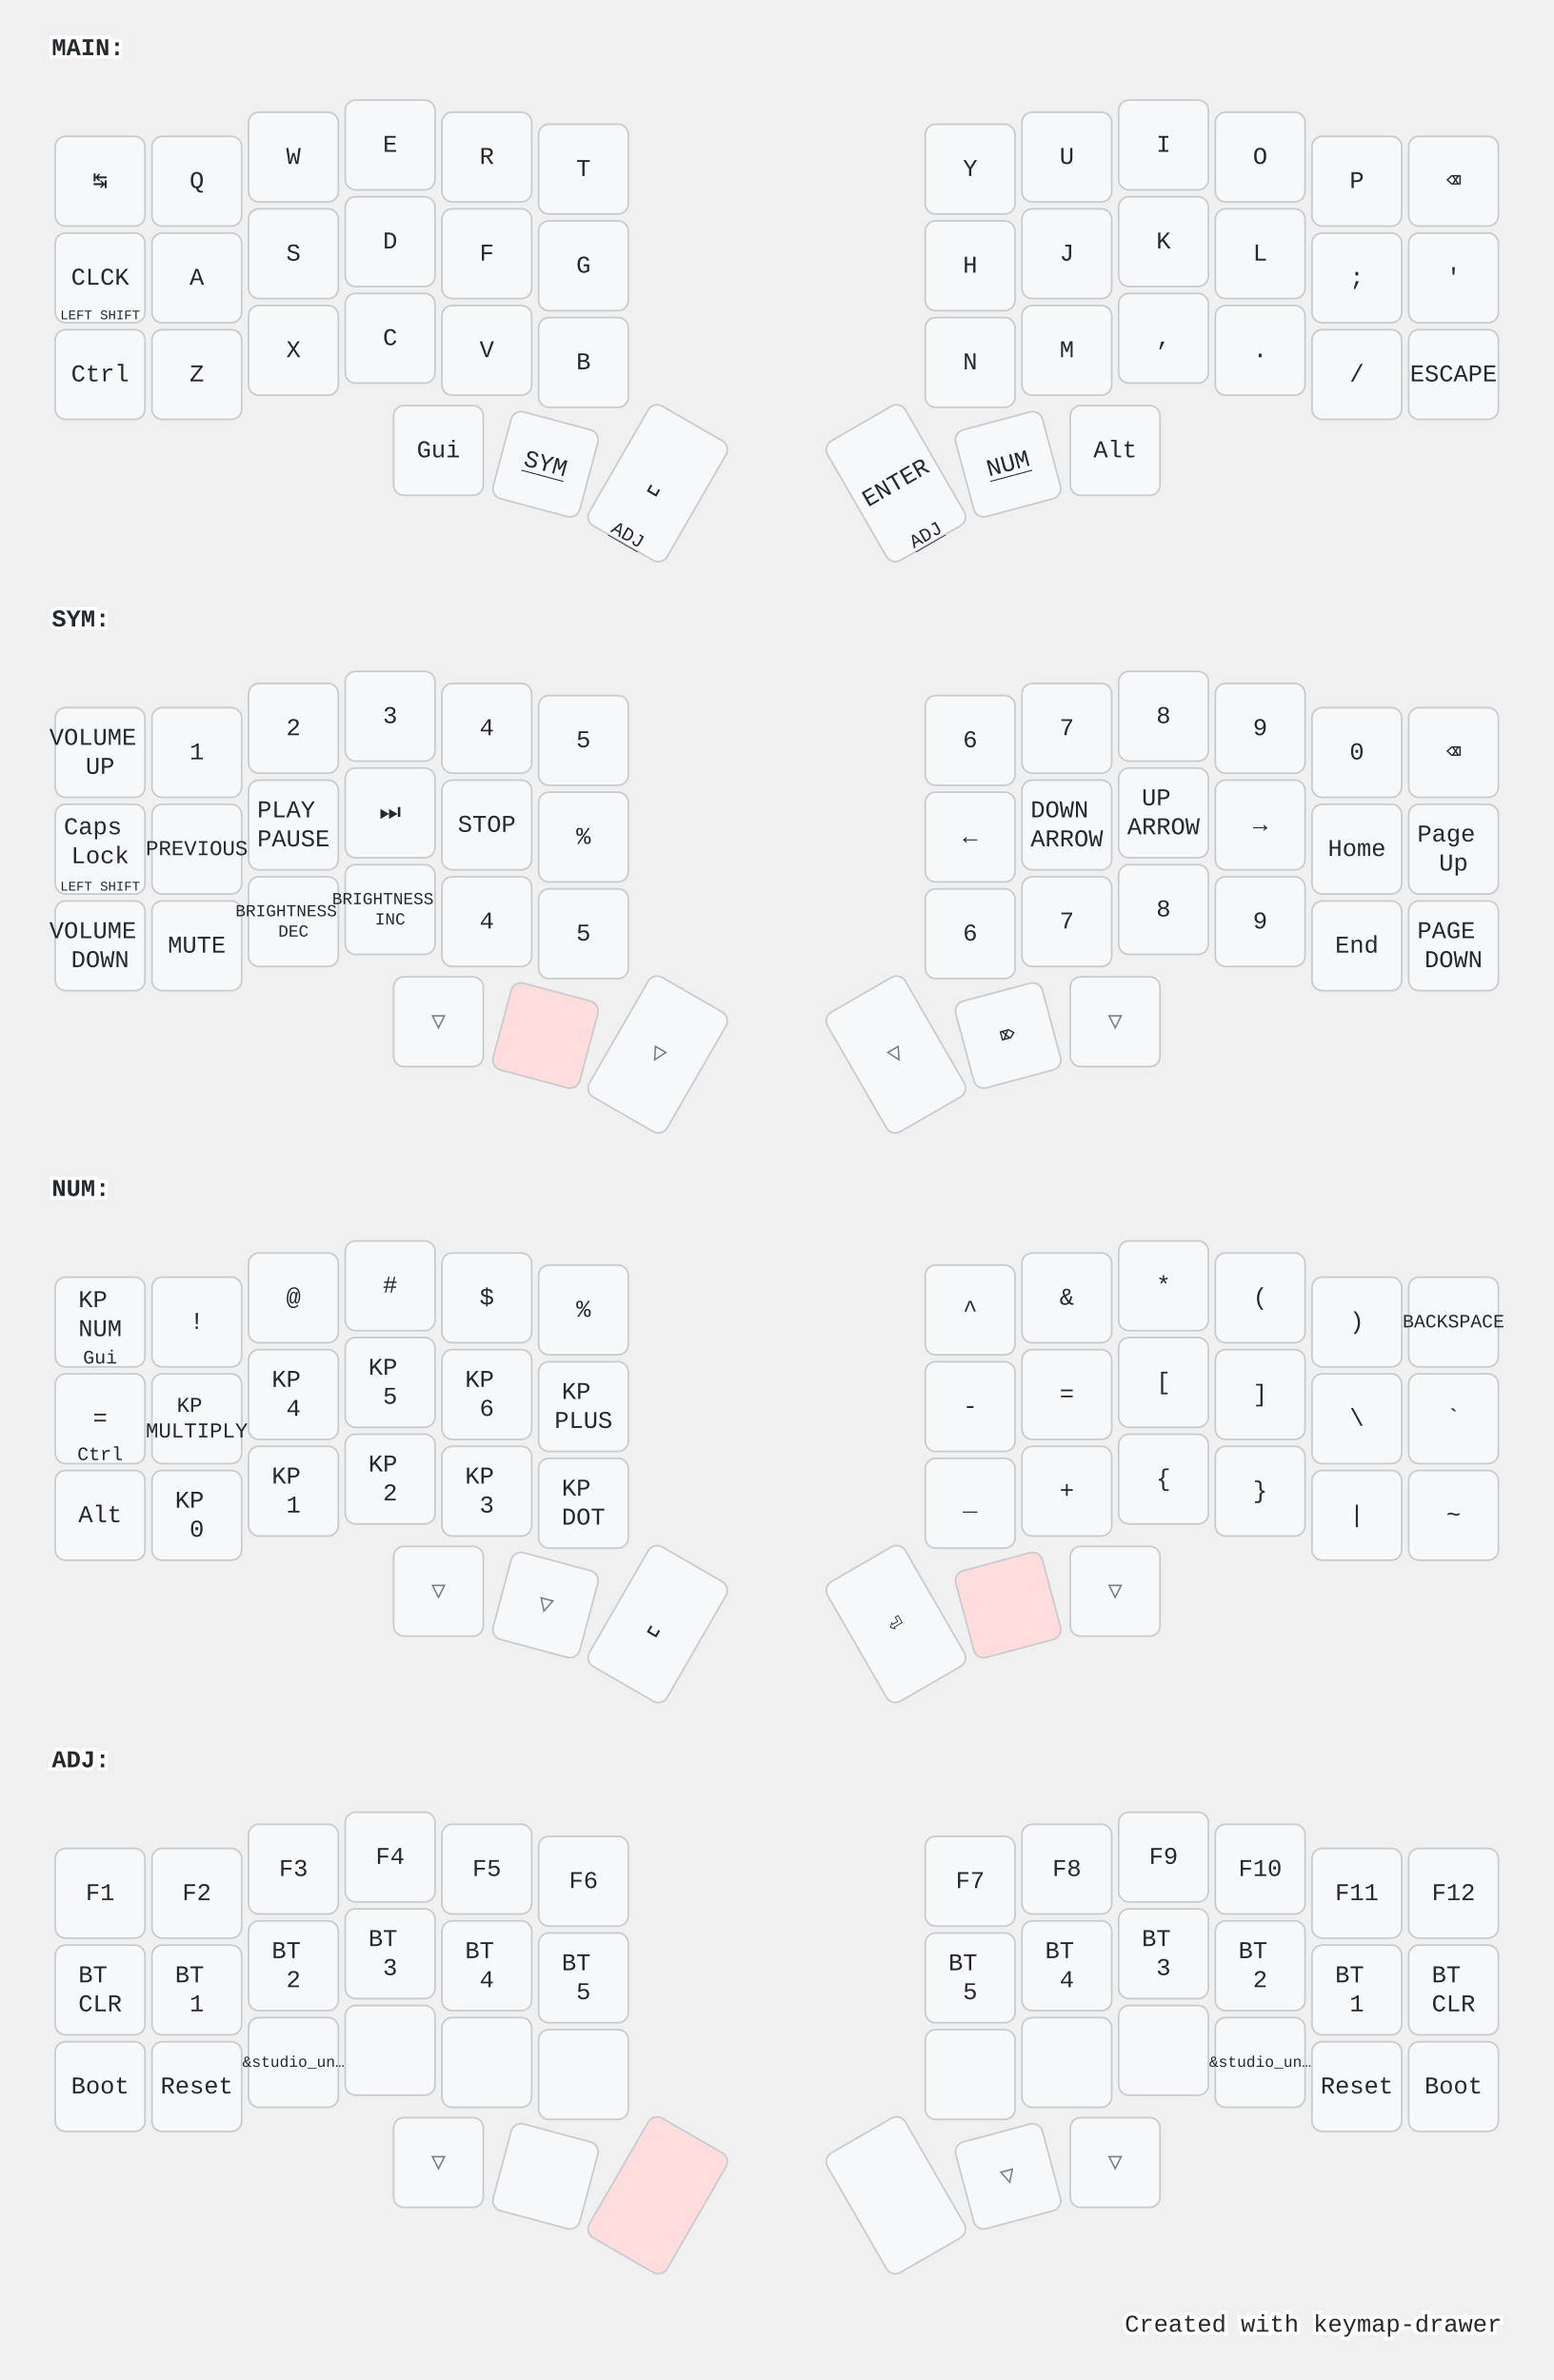
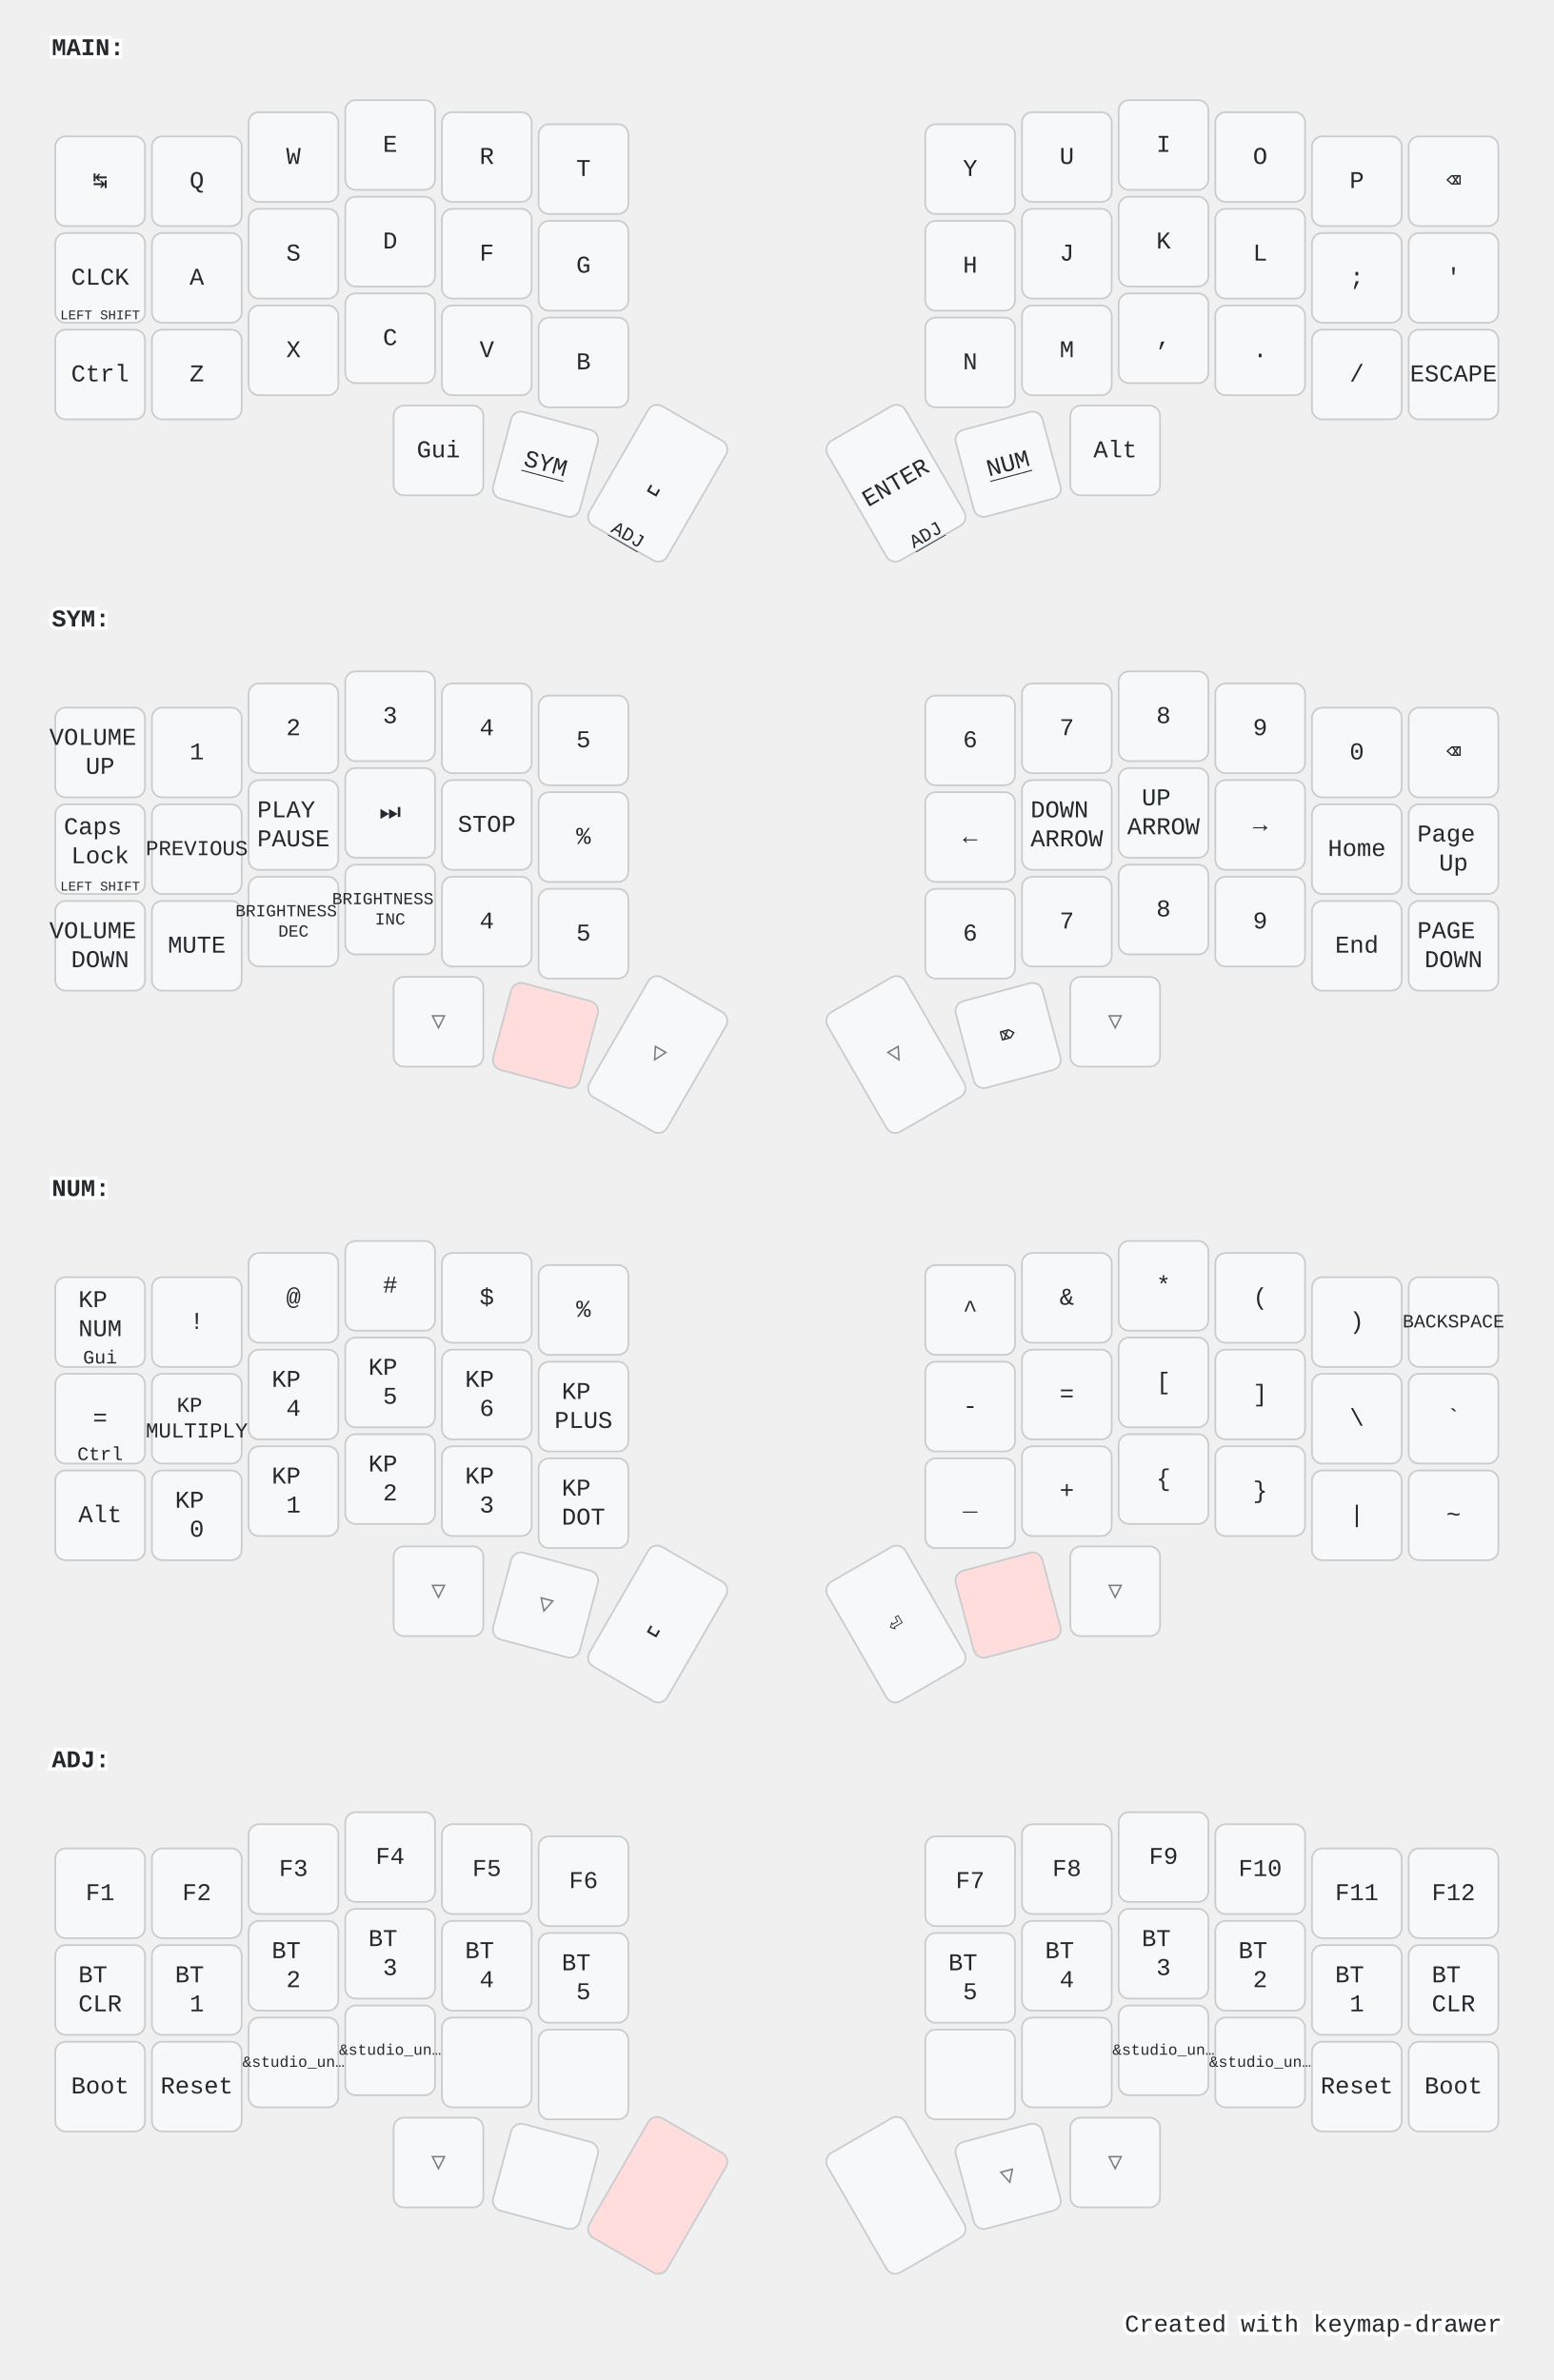
<svg xmlns="http://www.w3.org/2000/svg" width="900" height="1379" viewBox="0 0 900 1379" class="keymap">
  <style>/* inherit to force styles through use tags */
svg path {
    fill: inherit;
}

/* font and background color specifications */
svg.keymap {
    font-family: SFMono-Regular,Consolas,Liberation Mono,Menlo,monospace;
    font-size: 14px;
    font-kerning: normal;
    text-rendering: optimizeLegibility;
    fill: #24292e;
}

/* default key styling */
rect.key {
    fill: #f6f8fa;
}

rect.key, rect.combo {
    stroke: #c9cccf;
    stroke-width: 1;
}

/* default key side styling, only used is draw_key_sides is set */
rect.side {
    filter: brightness(90%);
}

/* color accent for combo boxes */
rect.combo, rect.combo-separate {
    fill: #cdf;
}

/* color accent for held keys */
rect.held, rect.combo.held {
    fill: #fdd;
}

/* color accent for ghost (optional) keys */
rect.ghost, rect.combo.ghost {
    stroke-dasharray: 4, 4;
    stroke-width: 2;
}

text {
    text-anchor: middle;
    dominant-baseline: middle;
}

/* styling for layer labels */
text.label {
    font-weight: bold;
    text-anchor: start;
    stroke: white;
    stroke-width: 4;
    paint-order: stroke;
}

/* styling for optional footer */
text.footer {
    text-anchor: end;
    dominant-baseline: auto;
    stroke: white;
    stroke-width: 4;
    paint-order: stroke;
}

/* styling for combo tap, and key non-tap label text */
text.combo, text.hold, text.shifted, text.left, text.right, text.tl, text.tr, text.bl, text.br {
    font-size: 11px;
}

text.hold, text.bl, text.br {
    text-anchor: middle;
    dominant-baseline: auto;
}

text.shifted, text.tl, text.tr {
    text-anchor: middle;
    dominant-baseline: hanging;
}

text.left, text.tl, text.bl {
    text-anchor: start;
}

text.right, text.tr, text.br {
    text-anchor: end;
}

text.layer-activator {
    text-decoration: underline;
}

/* styling for hold/shifted label text in combo box */
text.combo.hold, text.combo.shifted, text.combo.left, text.combo.right {
    font-size: 8px;
}

/* lighter symbol for transparent keys */
text.trans {
    fill: #7b7e81;
}

/* styling for combo dendrons */
path.combo {
    stroke-width: 1;
    stroke: gray;
    fill: none;
}

/* Start Tabler Icons Cleanup */
/* cannot use height/width with glyphs */
.icon-tabler &gt; path {
    fill: inherit;
    stroke: inherit;
    stroke-width: 2;
}
/* hide tabler's default box */
.icon-tabler &gt; path[stroke="none"][fill="none"] {
    visibility: hidden;
}
/* End Tabler Icons Cleanup */

@media (prefers-color-scheme: dark) {
svg.keymap { fill: #d1d6db; }
rect.key { fill: #3f4750; }
rect.key, rect.combo { stroke: #60666c; }
rect.combo, rect.combo-separate { fill: #1f3d7a; }
rect.held, rect.combo.held { fill: #854747; }
text.label, text.footer { stroke: black; }
text.trans { fill: #7e8184; }
path.combo { stroke: #7f7f7f; }

}</style>
  <g transform="translate(30, 0)" class="layer-MAIN">
    <text x="0" y="28" class="label" id="MAIN">MAIN:</text>
    <g transform="translate(0, 56)">
      <g transform="translate(28, 49)" class="key keypos-0">
        <rect rx="6" ry="6" x="-26" y="-26" width="52" height="52" class="key" />
        <text x="0" y="0" class="key tap">↹</text>
      </g>
      <g transform="translate(84, 49)" class="key keypos-1">
        <rect rx="6" ry="6" x="-26" y="-26" width="52" height="52" class="key" />
        <text x="0" y="0" class="key tap">Q</text>
      </g>
      <g transform="translate(140, 35)" class="key keypos-2">
        <rect rx="6" ry="6" x="-26" y="-26" width="52" height="52" class="key" />
        <text x="0" y="0" class="key tap">W</text>
      </g>
      <g transform="translate(196, 28)" class="key keypos-3">
        <rect rx="6" ry="6" x="-26" y="-26" width="52" height="52" class="key" />
        <text x="0" y="0" class="key tap">E</text>
      </g>
      <g transform="translate(252, 35)" class="key keypos-4">
        <rect rx="6" ry="6" x="-26" y="-26" width="52" height="52" class="key" />
        <text x="0" y="0" class="key tap">R</text>
      </g>
      <g transform="translate(308, 42)" class="key keypos-5">
        <rect rx="6" ry="6" x="-26" y="-26" width="52" height="52" class="key" />
        <text x="0" y="0" class="key tap">T</text>
      </g>
      <g transform="translate(532, 42)" class="key keypos-6">
        <rect rx="6" ry="6" x="-26" y="-26" width="52" height="52" class="key" />
        <text x="0" y="0" class="key tap">Y</text>
      </g>
      <g transform="translate(588, 35)" class="key keypos-7">
        <rect rx="6" ry="6" x="-26" y="-26" width="52" height="52" class="key" />
        <text x="0" y="0" class="key tap">U</text>
      </g>
      <g transform="translate(644, 28)" class="key keypos-8">
        <rect rx="6" ry="6" x="-26" y="-26" width="52" height="52" class="key" />
        <text x="0" y="0" class="key tap">I</text>
      </g>
      <g transform="translate(700, 35)" class="key keypos-9">
        <rect rx="6" ry="6" x="-26" y="-26" width="52" height="52" class="key" />
        <text x="0" y="0" class="key tap">O</text>
      </g>
      <g transform="translate(756, 49)" class="key keypos-10">
        <rect rx="6" ry="6" x="-26" y="-26" width="52" height="52" class="key" />
        <text x="0" y="0" class="key tap">P</text>
      </g>
      <g transform="translate(812, 49)" class="key keypos-11">
        <rect rx="6" ry="6" x="-26" y="-26" width="52" height="52" class="key" />
        <text x="0" y="0" class="key tap">⌫</text>
      </g>
      <g transform="translate(28, 105)" class="key keypos-12">
        <rect rx="6" ry="6" x="-26" y="-26" width="52" height="52" class="key" />
        <text x="0" y="0" class="key tap">CLCK</text>
        <text x="0" y="24" class="key hold">
          <tspan style="font-size: 70%">LEFT SHIFT</tspan>
        </text>
      </g>
      <g transform="translate(84, 105)" class="key keypos-13">
        <rect rx="6" ry="6" x="-26" y="-26" width="52" height="52" class="key" />
        <text x="0" y="0" class="key tap">A</text>
      </g>
      <g transform="translate(140, 91)" class="key keypos-14">
        <rect rx="6" ry="6" x="-26" y="-26" width="52" height="52" class="key" />
        <text x="0" y="0" class="key tap">S</text>
      </g>
      <g transform="translate(196, 84)" class="key keypos-15">
        <rect rx="6" ry="6" x="-26" y="-26" width="52" height="52" class="key" />
        <text x="0" y="0" class="key tap">D</text>
      </g>
      <g transform="translate(252, 91)" class="key keypos-16">
        <rect rx="6" ry="6" x="-26" y="-26" width="52" height="52" class="key" />
        <text x="0" y="0" class="key tap">F</text>
      </g>
      <g transform="translate(308, 98)" class="key keypos-17">
        <rect rx="6" ry="6" x="-26" y="-26" width="52" height="52" class="key" />
        <text x="0" y="0" class="key tap">G</text>
      </g>
      <g transform="translate(532, 98)" class="key keypos-18">
        <rect rx="6" ry="6" x="-26" y="-26" width="52" height="52" class="key" />
        <text x="0" y="0" class="key tap">H</text>
      </g>
      <g transform="translate(588, 91)" class="key keypos-19">
        <rect rx="6" ry="6" x="-26" y="-26" width="52" height="52" class="key" />
        <text x="0" y="0" class="key tap">J</text>
      </g>
      <g transform="translate(644, 84)" class="key keypos-20">
        <rect rx="6" ry="6" x="-26" y="-26" width="52" height="52" class="key" />
        <text x="0" y="0" class="key tap">K</text>
      </g>
      <g transform="translate(700, 91)" class="key keypos-21">
        <rect rx="6" ry="6" x="-26" y="-26" width="52" height="52" class="key" />
        <text x="0" y="0" class="key tap">L</text>
      </g>
      <g transform="translate(756, 105)" class="key keypos-22">
        <rect rx="6" ry="6" x="-26" y="-26" width="52" height="52" class="key" />
        <text x="0" y="0" class="key tap">;</text>
      </g>
      <g transform="translate(812, 105)" class="key keypos-23">
        <rect rx="6" ry="6" x="-26" y="-26" width="52" height="52" class="key" />
        <text x="0" y="0" class="key tap">'</text>
      </g>
      <g transform="translate(28, 161)" class="key keypos-24">
        <rect rx="6" ry="6" x="-26" y="-26" width="52" height="52" class="key" />
        <text x="0" y="0" class="key tap">Ctrl</text>
      </g>
      <g transform="translate(84, 161)" class="key keypos-25">
        <rect rx="6" ry="6" x="-26" y="-26" width="52" height="52" class="key" />
        <text x="0" y="0" class="key tap">Z</text>
      </g>
      <g transform="translate(140, 147)" class="key keypos-26">
        <rect rx="6" ry="6" x="-26" y="-26" width="52" height="52" class="key" />
        <text x="0" y="0" class="key tap">X</text>
      </g>
      <g transform="translate(196, 140)" class="key keypos-27">
        <rect rx="6" ry="6" x="-26" y="-26" width="52" height="52" class="key" />
        <text x="0" y="0" class="key tap">C</text>
      </g>
      <g transform="translate(252, 147)" class="key keypos-28">
        <rect rx="6" ry="6" x="-26" y="-26" width="52" height="52" class="key" />
        <text x="0" y="0" class="key tap">V</text>
      </g>
      <g transform="translate(308, 154)" class="key keypos-29">
        <rect rx="6" ry="6" x="-26" y="-26" width="52" height="52" class="key" />
        <text x="0" y="0" class="key tap">B</text>
      </g>
      <g transform="translate(532, 154)" class="key keypos-30">
        <rect rx="6" ry="6" x="-26" y="-26" width="52" height="52" class="key" />
        <text x="0" y="0" class="key tap">N</text>
      </g>
      <g transform="translate(588, 147)" class="key keypos-31">
        <rect rx="6" ry="6" x="-26" y="-26" width="52" height="52" class="key" />
        <text x="0" y="0" class="key tap">M</text>
      </g>
      <g transform="translate(644, 140)" class="key keypos-32">
        <rect rx="6" ry="6" x="-26" y="-26" width="52" height="52" class="key" />
        <text x="0" y="0" class="key tap">,</text>
      </g>
      <g transform="translate(700, 147)" class="key keypos-33">
        <rect rx="6" ry="6" x="-26" y="-26" width="52" height="52" class="key" />
        <text x="0" y="0" class="key tap">.</text>
      </g>
      <g transform="translate(756, 161)" class="key keypos-34">
        <rect rx="6" ry="6" x="-26" y="-26" width="52" height="52" class="key" />
        <text x="0" y="0" class="key tap">/</text>
      </g>
      <g transform="translate(812, 161)" class="key keypos-35">
        <rect rx="6" ry="6" x="-26" y="-26" width="52" height="52" class="key" />
        <text x="0" y="0" class="key tap">ESCAPE</text>
      </g>
      <g transform="translate(224, 205)" class="key keypos-36">
        <rect rx="6" ry="6" x="-26" y="-26" width="52" height="52" class="key" />
        <text x="0" y="0" class="key tap">Gui</text>
      </g>
      <g transform="translate(286, 213) rotate(15.0)" class="key keypos-37">
        <rect rx="6" ry="6" x="-26" y="-26" width="52" height="52" class="key" />
        <a href="#SYM">
          <text x="0" y="0" class="key tap layer-activator">SYM</text>
        </a>
      </g>
      <g transform="translate(351, 224) rotate(30.0)" class="key keypos-38">
        <rect rx="6" ry="6" x="-26" y="-40" width="52" height="80" class="key" />
        <text x="0" y="0" class="key tap">␣</text>
        <a href="#ADJ">
          <text x="0" y="38" class="key hold layer-activator">ADJ</text>
        </a>
      </g>
      <g transform="translate(489, 224) rotate(-30.0)" class="key keypos-39">
        <rect rx="6" ry="6" x="-26" y="-40" width="52" height="80" class="key" />
        <text x="0" y="0" class="key tap">ENTER</text>
        <a href="#ADJ">
          <text x="0" y="38" class="key hold layer-activator">ADJ</text>
        </a>
      </g>
      <g transform="translate(554, 213) rotate(-15.0)" class="key keypos-40">
        <rect rx="6" ry="6" x="-26" y="-26" width="52" height="52" class="key" />
        <a href="#NUM">
          <text x="0" y="0" class="key tap layer-activator">NUM</text>
        </a>
      </g>
      <g transform="translate(616, 205)" class="key keypos-41">
        <rect rx="6" ry="6" x="-26" y="-26" width="52" height="52" class="key" />
        <text x="0" y="0" class="key tap">Alt</text>
      </g>
    </g>
  </g>
  <g transform="translate(30, 331)" class="layer-SYM">
    <text x="0" y="28" class="label" id="SYM">SYM:</text>
    <g transform="translate(0, 56)">
      <g transform="translate(28, 49)" class="key keypos-0">
        <rect rx="6" ry="6" x="-26" y="-26" width="52" height="52" class="key" />
        <text x="0" y="0" class="key tap">
          <tspan x="0" dy="-0.6em">VOLUME</tspan>
          <tspan x="0" dy="1.2em">UP</tspan>
        </text>
      </g>
      <g transform="translate(84, 49)" class="key keypos-1">
        <rect rx="6" ry="6" x="-26" y="-26" width="52" height="52" class="key" />
        <text x="0" y="0" class="key tap">1</text>
      </g>
      <g transform="translate(140, 35)" class="key keypos-2">
        <rect rx="6" ry="6" x="-26" y="-26" width="52" height="52" class="key" />
        <text x="0" y="0" class="key tap">2</text>
      </g>
      <g transform="translate(196, 28)" class="key keypos-3">
        <rect rx="6" ry="6" x="-26" y="-26" width="52" height="52" class="key" />
        <text x="0" y="0" class="key tap">3</text>
      </g>
      <g transform="translate(252, 35)" class="key keypos-4">
        <rect rx="6" ry="6" x="-26" y="-26" width="52" height="52" class="key" />
        <text x="0" y="0" class="key tap">4</text>
      </g>
      <g transform="translate(308, 42)" class="key keypos-5">
        <rect rx="6" ry="6" x="-26" y="-26" width="52" height="52" class="key" />
        <text x="0" y="0" class="key tap">5</text>
      </g>
      <g transform="translate(532, 42)" class="key keypos-6">
        <rect rx="6" ry="6" x="-26" y="-26" width="52" height="52" class="key" />
        <text x="0" y="0" class="key tap">6</text>
      </g>
      <g transform="translate(588, 35)" class="key keypos-7">
        <rect rx="6" ry="6" x="-26" y="-26" width="52" height="52" class="key" />
        <text x="0" y="0" class="key tap">7</text>
      </g>
      <g transform="translate(644, 28)" class="key keypos-8">
        <rect rx="6" ry="6" x="-26" y="-26" width="52" height="52" class="key" />
        <text x="0" y="0" class="key tap">8</text>
      </g>
      <g transform="translate(700, 35)" class="key keypos-9">
        <rect rx="6" ry="6" x="-26" y="-26" width="52" height="52" class="key" />
        <text x="0" y="0" class="key tap">9</text>
      </g>
      <g transform="translate(756, 49)" class="key keypos-10">
        <rect rx="6" ry="6" x="-26" y="-26" width="52" height="52" class="key" />
        <text x="0" y="0" class="key tap">0</text>
      </g>
      <g transform="translate(812, 49)" class="key keypos-11">
        <rect rx="6" ry="6" x="-26" y="-26" width="52" height="52" class="key" />
        <text x="0" y="0" class="key tap">⌫</text>
      </g>
      <g transform="translate(28, 105)" class="key keypos-12">
        <rect rx="6" ry="6" x="-26" y="-26" width="52" height="52" class="key" />
        <text x="0" y="0" class="key tap">
          <tspan x="0" dy="-0.9em">Caps</tspan>
          <tspan x="0" dy="1.2em">Lock</tspan>
        </text>
        <text x="0" y="24" class="key hold">
          <tspan style="font-size: 70%">LEFT SHIFT</tspan>
        </text>
      </g>
      <g transform="translate(84, 105)" class="key keypos-13">
        <rect rx="6" ry="6" x="-26" y="-26" width="52" height="52" class="key" />
        <text x="0" y="0" class="key tap">
          <tspan style="font-size: 88%">PREVIOUS</tspan>
        </text>
      </g>
      <g transform="translate(140, 91)" class="key keypos-14">
        <rect rx="6" ry="6" x="-26" y="-26" width="52" height="52" class="key" />
        <text x="0" y="0" class="key tap">
          <tspan x="0" dy="-0.6em">PLAY</tspan>
          <tspan x="0" dy="1.2em">PAUSE</tspan>
        </text>
      </g>
      <g transform="translate(196, 84)" class="key keypos-15">
        <rect rx="6" ry="6" x="-26" y="-26" width="52" height="52" class="key" />
        <text x="0" y="0" class="key tap">⏭️</text>
      </g>
      <g transform="translate(252, 91)" class="key keypos-16">
        <rect rx="6" ry="6" x="-26" y="-26" width="52" height="52" class="key" />
        <text x="0" y="0" class="key tap">STOP</text>
      </g>
      <g transform="translate(308, 98)" class="key keypos-17">
        <rect rx="6" ry="6" x="-26" y="-26" width="52" height="52" class="key" />
        <text x="0" y="0" class="key tap">%</text>
      </g>
      <g transform="translate(532, 98)" class="key keypos-18">
        <rect rx="6" ry="6" x="-26" y="-26" width="52" height="52" class="key" />
        <text x="0" y="0" class="key tap">←</text>
      </g>
      <g transform="translate(588, 91)" class="key keypos-19">
        <rect rx="6" ry="6" x="-26" y="-26" width="52" height="52" class="key" />
        <text x="0" y="0" class="key tap">
          <tspan x="0" dy="-0.6em">DOWN</tspan>
          <tspan x="0" dy="1.2em">ARROW</tspan>
        </text>
      </g>
      <g transform="translate(644, 84)" class="key keypos-20">
        <rect rx="6" ry="6" x="-26" y="-26" width="52" height="52" class="key" />
        <text x="0" y="0" class="key tap">
          <tspan x="0" dy="-0.6em">UP</tspan>
          <tspan x="0" dy="1.2em">ARROW</tspan>
        </text>
      </g>
      <g transform="translate(700, 91)" class="key keypos-21">
        <rect rx="6" ry="6" x="-26" y="-26" width="52" height="52" class="key" />
        <text x="0" y="0" class="key tap">→</text>
      </g>
      <g transform="translate(756, 105)" class="key keypos-22">
        <rect rx="6" ry="6" x="-26" y="-26" width="52" height="52" class="key" />
        <text x="0" y="0" class="key tap">Home</text>
      </g>
      <g transform="translate(812, 105)" class="key keypos-23">
        <rect rx="6" ry="6" x="-26" y="-26" width="52" height="52" class="key" />
        <text x="0" y="0" class="key tap">
          <tspan x="0" dy="-0.6em">Page</tspan>
          <tspan x="0" dy="1.2em">Up</tspan>
        </text>
      </g>
      <g transform="translate(28, 161)" class="key keypos-24">
        <rect rx="6" ry="6" x="-26" y="-26" width="52" height="52" class="key" />
        <text x="0" y="0" class="key tap">
          <tspan x="0" dy="-0.6em">VOLUME</tspan>
          <tspan x="0" dy="1.2em">DOWN</tspan>
        </text>
      </g>
      <g transform="translate(84, 161)" class="key keypos-25">
        <rect rx="6" ry="6" x="-26" y="-26" width="52" height="52" class="key" />
        <text x="0" y="0" class="key tap">MUTE</text>
      </g>
      <g transform="translate(140, 147)" class="key keypos-26">
        <rect rx="6" ry="6" x="-26" y="-26" width="52" height="52" class="key" />
        <text x="0" y="0" class="key tap">
          <tspan x="0" dy="-0.6em" style="font-size: 70%">BRIGHTNESS</tspan>
          <tspan x="0" dy="1.2em" style="font-size: 70%">DEC</tspan>
        </text>
      </g>
      <g transform="translate(196, 140)" class="key keypos-27">
        <rect rx="6" ry="6" x="-26" y="-26" width="52" height="52" class="key" />
        <text x="0" y="0" class="key tap">
          <tspan x="0" dy="-0.6em" style="font-size: 70%">BRIGHTNESS</tspan>
          <tspan x="0" dy="1.2em" style="font-size: 70%">INC</tspan>
        </text>
      </g>
      <g transform="translate(252, 147)" class="key keypos-28">
        <rect rx="6" ry="6" x="-26" y="-26" width="52" height="52" class="key" />
        <text x="0" y="0" class="key tap">4</text>
      </g>
      <g transform="translate(308, 154)" class="key keypos-29">
        <rect rx="6" ry="6" x="-26" y="-26" width="52" height="52" class="key" />
        <text x="0" y="0" class="key tap">5</text>
      </g>
      <g transform="translate(532, 154)" class="key keypos-30">
        <rect rx="6" ry="6" x="-26" y="-26" width="52" height="52" class="key" />
        <text x="0" y="0" class="key tap">6</text>
      </g>
      <g transform="translate(588, 147)" class="key keypos-31">
        <rect rx="6" ry="6" x="-26" y="-26" width="52" height="52" class="key" />
        <text x="0" y="0" class="key tap">7</text>
      </g>
      <g transform="translate(644, 140)" class="key keypos-32">
        <rect rx="6" ry="6" x="-26" y="-26" width="52" height="52" class="key" />
        <text x="0" y="0" class="key tap">8</text>
      </g>
      <g transform="translate(700, 147)" class="key keypos-33">
        <rect rx="6" ry="6" x="-26" y="-26" width="52" height="52" class="key" />
        <text x="0" y="0" class="key tap">9</text>
      </g>
      <g transform="translate(756, 161)" class="key keypos-34">
        <rect rx="6" ry="6" x="-26" y="-26" width="52" height="52" class="key" />
        <text x="0" y="0" class="key tap">End</text>
      </g>
      <g transform="translate(812, 161)" class="key keypos-35">
        <rect rx="6" ry="6" x="-26" y="-26" width="52" height="52" class="key" />
        <text x="0" y="0" class="key tap">
          <tspan x="0" dy="-0.6em">PAGE</tspan>
          <tspan x="0" dy="1.2em">DOWN</tspan>
        </text>
      </g>
      <g transform="translate(224, 205)" class="key trans keypos-36">
        <rect rx="6" ry="6" x="-26" y="-26" width="52" height="52" class="key trans" />
        <text x="0" y="0" class="key trans tap">▽</text>
      </g>
      <g transform="translate(286, 213) rotate(15.0)" class="key held keypos-37">
        <rect rx="6" ry="6" x="-26" y="-26" width="52" height="52" class="key held" />
      </g>
      <g transform="translate(351, 224) rotate(30.0)" class="key trans keypos-38">
        <rect rx="6" ry="6" x="-26" y="-40" width="52" height="80" class="key trans" />
        <text x="0" y="0" class="key trans tap">▽</text>
      </g>
      <g transform="translate(489, 224) rotate(-30.0)" class="key trans keypos-39">
        <rect rx="6" ry="6" x="-26" y="-40" width="52" height="80" class="key trans" />
        <text x="0" y="0" class="key trans tap">▽</text>
      </g>
      <g transform="translate(554, 213) rotate(-15.0)" class="key keypos-40">
        <rect rx="6" ry="6" x="-26" y="-26" width="52" height="52" class="key" />
        <text x="0" y="0" class="key tap">⌦</text>
      </g>
      <g transform="translate(616, 205)" class="key trans keypos-41">
        <rect rx="6" ry="6" x="-26" y="-26" width="52" height="52" class="key trans" />
        <text x="0" y="0" class="key trans tap">▽</text>
      </g>
    </g>
  </g>
  <g transform="translate(30, 661)" class="layer-NUM">
    <text x="0" y="28" class="label" id="NUM">NUM:</text>
    <g transform="translate(0, 56)">
      <g transform="translate(28, 49)" class="key keypos-0">
        <rect rx="6" ry="6" x="-26" y="-26" width="52" height="52" class="key" />
        <text x="0" y="0" class="key tap">
          <tspan x="0" dy="-0.9em">KP</tspan>
          <tspan x="0" dy="1.2em">NUM</tspan>
        </text>
        <text x="0" y="24" class="key hold">Gui</text>
      </g>
      <g transform="translate(84, 49)" class="key keypos-1">
        <rect rx="6" ry="6" x="-26" y="-26" width="52" height="52" class="key" />
        <text x="0" y="0" class="key tap">!</text>
      </g>
      <g transform="translate(140, 35)" class="key keypos-2">
        <rect rx="6" ry="6" x="-26" y="-26" width="52" height="52" class="key" />
        <text x="0" y="0" class="key tap">@</text>
      </g>
      <g transform="translate(196, 28)" class="key keypos-3">
        <rect rx="6" ry="6" x="-26" y="-26" width="52" height="52" class="key" />
        <text x="0" y="0" class="key tap">#</text>
      </g>
      <g transform="translate(252, 35)" class="key keypos-4">
        <rect rx="6" ry="6" x="-26" y="-26" width="52" height="52" class="key" />
        <text x="0" y="0" class="key tap">$</text>
      </g>
      <g transform="translate(308, 42)" class="key keypos-5">
        <rect rx="6" ry="6" x="-26" y="-26" width="52" height="52" class="key" />
        <text x="0" y="0" class="key tap">%</text>
      </g>
      <g transform="translate(532, 42)" class="key keypos-6">
        <rect rx="6" ry="6" x="-26" y="-26" width="52" height="52" class="key" />
        <text x="0" y="0" class="key tap">^</text>
      </g>
      <g transform="translate(588, 35)" class="key keypos-7">
        <rect rx="6" ry="6" x="-26" y="-26" width="52" height="52" class="key" />
        <text x="0" y="0" class="key tap">&amp;</text>
      </g>
      <g transform="translate(644, 28)" class="key keypos-8">
        <rect rx="6" ry="6" x="-26" y="-26" width="52" height="52" class="key" />
        <text x="0" y="0" class="key tap">*</text>
      </g>
      <g transform="translate(700, 35)" class="key keypos-9">
        <rect rx="6" ry="6" x="-26" y="-26" width="52" height="52" class="key" />
        <text x="0" y="0" class="key tap">(</text>
      </g>
      <g transform="translate(756, 49)" class="key keypos-10">
        <rect rx="6" ry="6" x="-26" y="-26" width="52" height="52" class="key" />
        <text x="0" y="0" class="key tap">)</text>
      </g>
      <g transform="translate(812, 49)" class="key keypos-11">
        <rect rx="6" ry="6" x="-26" y="-26" width="52" height="52" class="key" />
        <text x="0" y="0" class="key tap">
          <tspan style="font-size: 78%">BACKSPACE</tspan>
        </text>
      </g>
      <g transform="translate(28, 105)" class="key keypos-12">
        <rect rx="6" ry="6" x="-26" y="-26" width="52" height="52" class="key" />
        <text x="0" y="0" class="key tap">=</text>
        <text x="0" y="24" class="key hold">Ctrl</text>
      </g>
      <g transform="translate(84, 105)" class="key keypos-13">
        <rect rx="6" ry="6" x="-26" y="-26" width="52" height="52" class="key" />
        <text x="0" y="0" class="key tap">
          <tspan x="0" dy="-0.6em" style="font-size: 88%">KP</tspan>
          <tspan x="0" dy="1.2em" style="font-size: 88%">MULTIPLY</tspan>
        </text>
      </g>
      <g transform="translate(140, 91)" class="key keypos-14">
        <rect rx="6" ry="6" x="-26" y="-26" width="52" height="52" class="key" />
        <text x="0" y="0" class="key tap">
          <tspan x="0" dy="-0.6em">KP</tspan>
          <tspan x="0" dy="1.2em">4</tspan>
        </text>
      </g>
      <g transform="translate(196, 84)" class="key keypos-15">
        <rect rx="6" ry="6" x="-26" y="-26" width="52" height="52" class="key" />
        <text x="0" y="0" class="key tap">
          <tspan x="0" dy="-0.6em">KP</tspan>
          <tspan x="0" dy="1.2em">5</tspan>
        </text>
      </g>
      <g transform="translate(252, 91)" class="key keypos-16">
        <rect rx="6" ry="6" x="-26" y="-26" width="52" height="52" class="key" />
        <text x="0" y="0" class="key tap">
          <tspan x="0" dy="-0.6em">KP</tspan>
          <tspan x="0" dy="1.2em">6</tspan>
        </text>
      </g>
      <g transform="translate(308, 98)" class="key keypos-17">
        <rect rx="6" ry="6" x="-26" y="-26" width="52" height="52" class="key" />
        <text x="0" y="0" class="key tap">
          <tspan x="0" dy="-0.6em">KP</tspan>
          <tspan x="0" dy="1.2em">PLUS</tspan>
        </text>
      </g>
      <g transform="translate(532, 98)" class="key keypos-18">
        <rect rx="6" ry="6" x="-26" y="-26" width="52" height="52" class="key" />
        <text x="0" y="0" class="key tap">-</text>
      </g>
      <g transform="translate(588, 91)" class="key keypos-19">
        <rect rx="6" ry="6" x="-26" y="-26" width="52" height="52" class="key" />
        <text x="0" y="0" class="key tap">=</text>
      </g>
      <g transform="translate(644, 84)" class="key keypos-20">
        <rect rx="6" ry="6" x="-26" y="-26" width="52" height="52" class="key" />
        <text x="0" y="0" class="key tap">[</text>
      </g>
      <g transform="translate(700, 91)" class="key keypos-21">
        <rect rx="6" ry="6" x="-26" y="-26" width="52" height="52" class="key" />
        <text x="0" y="0" class="key tap">]</text>
      </g>
      <g transform="translate(756, 105)" class="key keypos-22">
        <rect rx="6" ry="6" x="-26" y="-26" width="52" height="52" class="key" />
        <text x="0" y="0" class="key tap">\</text>
      </g>
      <g transform="translate(812, 105)" class="key keypos-23">
        <rect rx="6" ry="6" x="-26" y="-26" width="52" height="52" class="key" />
        <text x="0" y="0" class="key tap">`</text>
      </g>
      <g transform="translate(28, 161)" class="key keypos-24">
        <rect rx="6" ry="6" x="-26" y="-26" width="52" height="52" class="key" />
        <text x="0" y="0" class="key tap">Alt</text>
      </g>
      <g transform="translate(84, 161)" class="key keypos-25">
        <rect rx="6" ry="6" x="-26" y="-26" width="52" height="52" class="key" />
        <text x="0" y="0" class="key tap">
          <tspan x="0" dy="-0.6em">KP</tspan>
          <tspan x="0" dy="1.2em">0</tspan>
        </text>
      </g>
      <g transform="translate(140, 147)" class="key keypos-26">
        <rect rx="6" ry="6" x="-26" y="-26" width="52" height="52" class="key" />
        <text x="0" y="0" class="key tap">
          <tspan x="0" dy="-0.6em">KP</tspan>
          <tspan x="0" dy="1.2em">1</tspan>
        </text>
      </g>
      <g transform="translate(196, 140)" class="key keypos-27">
        <rect rx="6" ry="6" x="-26" y="-26" width="52" height="52" class="key" />
        <text x="0" y="0" class="key tap">
          <tspan x="0" dy="-0.6em">KP</tspan>
          <tspan x="0" dy="1.2em">2</tspan>
        </text>
      </g>
      <g transform="translate(252, 147)" class="key keypos-28">
        <rect rx="6" ry="6" x="-26" y="-26" width="52" height="52" class="key" />
        <text x="0" y="0" class="key tap">
          <tspan x="0" dy="-0.6em">KP</tspan>
          <tspan x="0" dy="1.2em">3</tspan>
        </text>
      </g>
      <g transform="translate(308, 154)" class="key keypos-29">
        <rect rx="6" ry="6" x="-26" y="-26" width="52" height="52" class="key" />
        <text x="0" y="0" class="key tap">
          <tspan x="0" dy="-0.6em">KP</tspan>
          <tspan x="0" dy="1.2em">DOT</tspan>
        </text>
      </g>
      <g transform="translate(532, 154)" class="key keypos-30">
        <rect rx="6" ry="6" x="-26" y="-26" width="52" height="52" class="key" />
        <text x="0" y="0" class="key tap">_</text>
      </g>
      <g transform="translate(588, 147)" class="key keypos-31">
        <rect rx="6" ry="6" x="-26" y="-26" width="52" height="52" class="key" />
        <text x="0" y="0" class="key tap">+</text>
      </g>
      <g transform="translate(644, 140)" class="key keypos-32">
        <rect rx="6" ry="6" x="-26" y="-26" width="52" height="52" class="key" />
        <text x="0" y="0" class="key tap">{</text>
      </g>
      <g transform="translate(700, 147)" class="key keypos-33">
        <rect rx="6" ry="6" x="-26" y="-26" width="52" height="52" class="key" />
        <text x="0" y="0" class="key tap">}</text>
      </g>
      <g transform="translate(756, 161)" class="key keypos-34">
        <rect rx="6" ry="6" x="-26" y="-26" width="52" height="52" class="key" />
        <text x="0" y="0" class="key tap">|</text>
      </g>
      <g transform="translate(812, 161)" class="key keypos-35">
        <rect rx="6" ry="6" x="-26" y="-26" width="52" height="52" class="key" />
        <text x="0" y="0" class="key tap">~</text>
      </g>
      <g transform="translate(224, 205)" class="key trans keypos-36">
        <rect rx="6" ry="6" x="-26" y="-26" width="52" height="52" class="key trans" />
        <text x="0" y="0" class="key trans tap">▽</text>
      </g>
      <g transform="translate(286, 213) rotate(15.0)" class="key trans keypos-37">
        <rect rx="6" ry="6" x="-26" y="-26" width="52" height="52" class="key trans" />
        <text x="0" y="0" class="key trans tap">▽</text>
      </g>
      <g transform="translate(351, 224) rotate(30.0)" class="key keypos-38">
        <rect rx="6" ry="6" x="-26" y="-40" width="52" height="80" class="key" />
        <text x="0" y="0" class="key tap">␣</text>
      </g>
      <g transform="translate(489, 224) rotate(-30.0)" class="key keypos-39">
        <rect rx="6" ry="6" x="-26" y="-40" width="52" height="80" class="key" />
        <text x="0" y="0" class="key tap">⏎</text>
      </g>
      <g transform="translate(554, 213) rotate(-15.0)" class="key held keypos-40">
        <rect rx="6" ry="6" x="-26" y="-26" width="52" height="52" class="key held" />
      </g>
      <g transform="translate(616, 205)" class="key trans keypos-41">
        <rect rx="6" ry="6" x="-26" y="-26" width="52" height="52" class="key trans" />
        <text x="0" y="0" class="key trans tap">▽</text>
      </g>
    </g>
  </g>
  <g transform="translate(30, 992)" class="layer-ADJ">
    <text x="0" y="28" class="label" id="ADJ">ADJ:</text>
    <g transform="translate(0, 56)">
      <g transform="translate(28, 49)" class="key keypos-0">
        <rect rx="6" ry="6" x="-26" y="-26" width="52" height="52" class="key" />
        <text x="0" y="0" class="key tap">F1</text>
      </g>
      <g transform="translate(84, 49)" class="key keypos-1">
        <rect rx="6" ry="6" x="-26" y="-26" width="52" height="52" class="key" />
        <text x="0" y="0" class="key tap">F2</text>
      </g>
      <g transform="translate(140, 35)" class="key keypos-2">
        <rect rx="6" ry="6" x="-26" y="-26" width="52" height="52" class="key" />
        <text x="0" y="0" class="key tap">F3</text>
      </g>
      <g transform="translate(196, 28)" class="key keypos-3">
        <rect rx="6" ry="6" x="-26" y="-26" width="52" height="52" class="key" />
        <text x="0" y="0" class="key tap">F4</text>
      </g>
      <g transform="translate(252, 35)" class="key keypos-4">
        <rect rx="6" ry="6" x="-26" y="-26" width="52" height="52" class="key" />
        <text x="0" y="0" class="key tap">F5</text>
      </g>
      <g transform="translate(308, 42)" class="key keypos-5">
        <rect rx="6" ry="6" x="-26" y="-26" width="52" height="52" class="key" />
        <text x="0" y="0" class="key tap">F6</text>
      </g>
      <g transform="translate(532, 42)" class="key keypos-6">
        <rect rx="6" ry="6" x="-26" y="-26" width="52" height="52" class="key" />
        <text x="0" y="0" class="key tap">F7</text>
      </g>
      <g transform="translate(588, 35)" class="key keypos-7">
        <rect rx="6" ry="6" x="-26" y="-26" width="52" height="52" class="key" />
        <text x="0" y="0" class="key tap">F8</text>
      </g>
      <g transform="translate(644, 28)" class="key keypos-8">
        <rect rx="6" ry="6" x="-26" y="-26" width="52" height="52" class="key" />
        <text x="0" y="0" class="key tap">F9</text>
      </g>
      <g transform="translate(700, 35)" class="key keypos-9">
        <rect rx="6" ry="6" x="-26" y="-26" width="52" height="52" class="key" />
        <text x="0" y="0" class="key tap">F10</text>
      </g>
      <g transform="translate(756, 49)" class="key keypos-10">
        <rect rx="6" ry="6" x="-26" y="-26" width="52" height="52" class="key" />
        <text x="0" y="0" class="key tap">F11</text>
      </g>
      <g transform="translate(812, 49)" class="key keypos-11">
        <rect rx="6" ry="6" x="-26" y="-26" width="52" height="52" class="key" />
        <text x="0" y="0" class="key tap">F12</text>
      </g>
      <g transform="translate(28, 105)" class="key keypos-12">
        <rect rx="6" ry="6" x="-26" y="-26" width="52" height="52" class="key" />
        <text x="0" y="0" class="key tap">
          <tspan x="0" dy="-0.6em">BT</tspan>
          <tspan x="0" dy="1.2em">CLR</tspan>
        </text>
      </g>
      <g transform="translate(84, 105)" class="key keypos-13">
        <rect rx="6" ry="6" x="-26" y="-26" width="52" height="52" class="key" />
        <text x="0" y="0" class="key tap">
          <tspan x="0" dy="-0.6em">BT</tspan>
          <tspan x="0" dy="1.2em">1</tspan>
        </text>
      </g>
      <g transform="translate(140, 91)" class="key keypos-14">
        <rect rx="6" ry="6" x="-26" y="-26" width="52" height="52" class="key" />
        <text x="0" y="0" class="key tap">
          <tspan x="0" dy="-0.6em">BT</tspan>
          <tspan x="0" dy="1.2em">2</tspan>
        </text>
      </g>
      <g transform="translate(196, 84)" class="key keypos-15">
        <rect rx="6" ry="6" x="-26" y="-26" width="52" height="52" class="key" />
        <text x="0" y="0" class="key tap">
          <tspan x="0" dy="-0.6em">BT</tspan>
          <tspan x="0" dy="1.2em">3</tspan>
        </text>
      </g>
      <g transform="translate(252, 91)" class="key keypos-16">
        <rect rx="6" ry="6" x="-26" y="-26" width="52" height="52" class="key" />
        <text x="0" y="0" class="key tap">
          <tspan x="0" dy="-0.6em">BT</tspan>
          <tspan x="0" dy="1.2em">4</tspan>
        </text>
      </g>
      <g transform="translate(308, 98)" class="key keypos-17">
        <rect rx="6" ry="6" x="-26" y="-26" width="52" height="52" class="key" />
        <text x="0" y="0" class="key tap">
          <tspan x="0" dy="-0.6em">BT</tspan>
          <tspan x="0" dy="1.2em">5</tspan>
        </text>
      </g>
      <g transform="translate(532, 98)" class="key keypos-18">
        <rect rx="6" ry="6" x="-26" y="-26" width="52" height="52" class="key" />
        <text x="0" y="0" class="key tap">
          <tspan x="0" dy="-0.6em">BT</tspan>
          <tspan x="0" dy="1.2em">5</tspan>
        </text>
      </g>
      <g transform="translate(588, 91)" class="key keypos-19">
        <rect rx="6" ry="6" x="-26" y="-26" width="52" height="52" class="key" />
        <text x="0" y="0" class="key tap">
          <tspan x="0" dy="-0.6em">BT</tspan>
          <tspan x="0" dy="1.2em">4</tspan>
        </text>
      </g>
      <g transform="translate(644, 84)" class="key keypos-20">
        <rect rx="6" ry="6" x="-26" y="-26" width="52" height="52" class="key" />
        <text x="0" y="0" class="key tap">
          <tspan x="0" dy="-0.6em">BT</tspan>
          <tspan x="0" dy="1.2em">3</tspan>
        </text>
      </g>
      <g transform="translate(700, 91)" class="key keypos-21">
        <rect rx="6" ry="6" x="-26" y="-26" width="52" height="52" class="key" />
        <text x="0" y="0" class="key tap">
          <tspan x="0" dy="-0.6em">BT</tspan>
          <tspan x="0" dy="1.2em">2</tspan>
        </text>
      </g>
      <g transform="translate(756, 105)" class="key keypos-22">
        <rect rx="6" ry="6" x="-26" y="-26" width="52" height="52" class="key" />
        <text x="0" y="0" class="key tap">
          <tspan x="0" dy="-0.6em">BT</tspan>
          <tspan x="0" dy="1.2em">1</tspan>
        </text>
      </g>
      <g transform="translate(812, 105)" class="key keypos-23">
        <rect rx="6" ry="6" x="-26" y="-26" width="52" height="52" class="key" />
        <text x="0" y="0" class="key tap">
          <tspan x="0" dy="-0.6em">BT</tspan>
          <tspan x="0" dy="1.2em">CLR</tspan>
        </text>
      </g>
      <g transform="translate(28, 161)" class="key keypos-24">
        <rect rx="6" ry="6" x="-26" y="-26" width="52" height="52" class="key" />
        <text x="0" y="0" class="key tap">Boot</text>
      </g>
      <g transform="translate(84, 161)" class="key keypos-25">
        <rect rx="6" ry="6" x="-26" y="-26" width="52" height="52" class="key" />
        <text x="0" y="0" class="key tap">Reset</text>
      </g>
      <g transform="translate(140, 147)" class="key keypos-26">
        <rect rx="6" ry="6" x="-26" y="-26" width="52" height="52" class="key" />
        <text x="0" y="0" class="key tap">
          <tspan style="font-size: 64%">&amp;studio_un…</tspan>
        </text>
      </g>
      <g transform="translate(196, 140)" class="key keypos-27">
        <rect rx="6" ry="6" x="-26" y="-26" width="52" height="52" class="key" />
+         <text x="0" y="0" class="key tap">
+           <tspan style="font-size: 64%">&amp;studio_un…</tspan>
+         </text>
      </g>
      <g transform="translate(252, 147)" class="key keypos-28">
        <rect rx="6" ry="6" x="-26" y="-26" width="52" height="52" class="key" />
      </g>
      <g transform="translate(308, 154)" class="key keypos-29">
        <rect rx="6" ry="6" x="-26" y="-26" width="52" height="52" class="key" />
      </g>
      <g transform="translate(532, 154)" class="key keypos-30">
        <rect rx="6" ry="6" x="-26" y="-26" width="52" height="52" class="key" />
      </g>
      <g transform="translate(588, 147)" class="key keypos-31">
        <rect rx="6" ry="6" x="-26" y="-26" width="52" height="52" class="key" />
      </g>
      <g transform="translate(644, 140)" class="key keypos-32">
        <rect rx="6" ry="6" x="-26" y="-26" width="52" height="52" class="key" />
+         <text x="0" y="0" class="key tap">
+           <tspan style="font-size: 64%">&amp;studio_un…</tspan>
+         </text>
      </g>
      <g transform="translate(700, 147)" class="key keypos-33">
        <rect rx="6" ry="6" x="-26" y="-26" width="52" height="52" class="key" />
        <text x="0" y="0" class="key tap">
          <tspan style="font-size: 64%">&amp;studio_un…</tspan>
        </text>
      </g>
      <g transform="translate(756, 161)" class="key keypos-34">
        <rect rx="6" ry="6" x="-26" y="-26" width="52" height="52" class="key" />
        <text x="0" y="0" class="key tap">Reset</text>
      </g>
      <g transform="translate(812, 161)" class="key keypos-35">
        <rect rx="6" ry="6" x="-26" y="-26" width="52" height="52" class="key" />
        <text x="0" y="0" class="key tap">Boot</text>
      </g>
      <g transform="translate(224, 205)" class="key trans keypos-36">
        <rect rx="6" ry="6" x="-26" y="-26" width="52" height="52" class="key trans" />
        <text x="0" y="0" class="key trans tap">▽</text>
      </g>
      <g transform="translate(286, 213) rotate(15.0)" class="key keypos-37">
        <rect rx="6" ry="6" x="-26" y="-26" width="52" height="52" class="key" />
      </g>
      <g transform="translate(351, 224) rotate(30.0)" class="key held keypos-38">
        <rect rx="6" ry="6" x="-26" y="-40" width="52" height="80" class="key held" />
      </g>
      <g transform="translate(489, 224) rotate(-30.0)" class="key keypos-39">
        <rect rx="6" ry="6" x="-26" y="-40" width="52" height="80" class="key" />
      </g>
      <g transform="translate(554, 213) rotate(-15.0)" class="key trans keypos-40">
        <rect rx="6" ry="6" x="-26" y="-26" width="52" height="52" class="key trans" />
        <text x="0" y="0" class="key trans tap">▽</text>
      </g>
      <g transform="translate(616, 205)" class="key trans keypos-41">
        <rect rx="6" ry="6" x="-26" y="-26" width="52" height="52" class="key trans" />
        <text x="0" y="0" class="key trans tap">▽</text>
      </g>
    </g>
  </g>
  <text x="870.0" y="1351.0" class="footer">Created with <a href="https://github.com/caksoylar/keymap-drawer">keymap-drawer</a>
  </text>
</svg>
